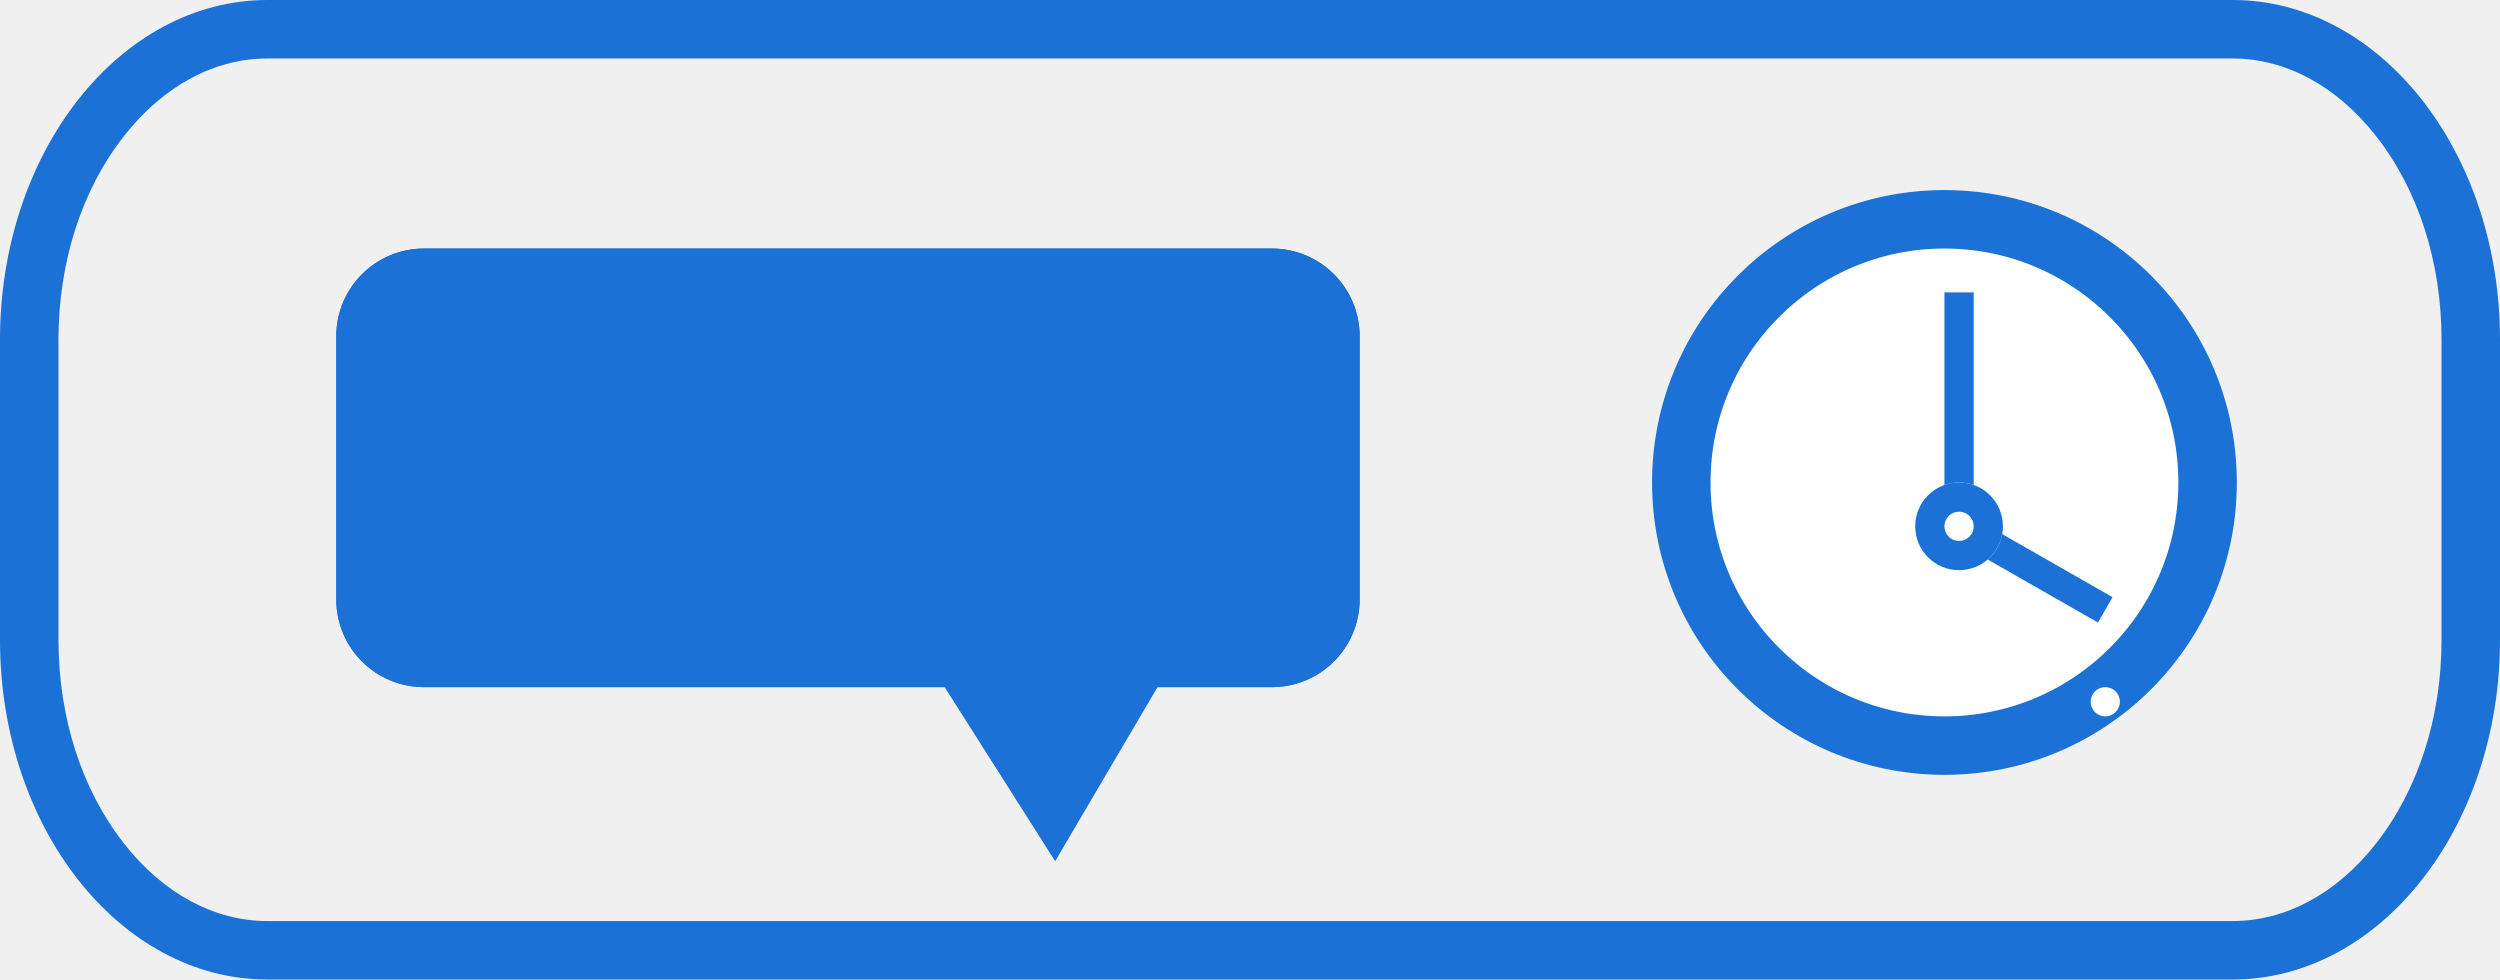
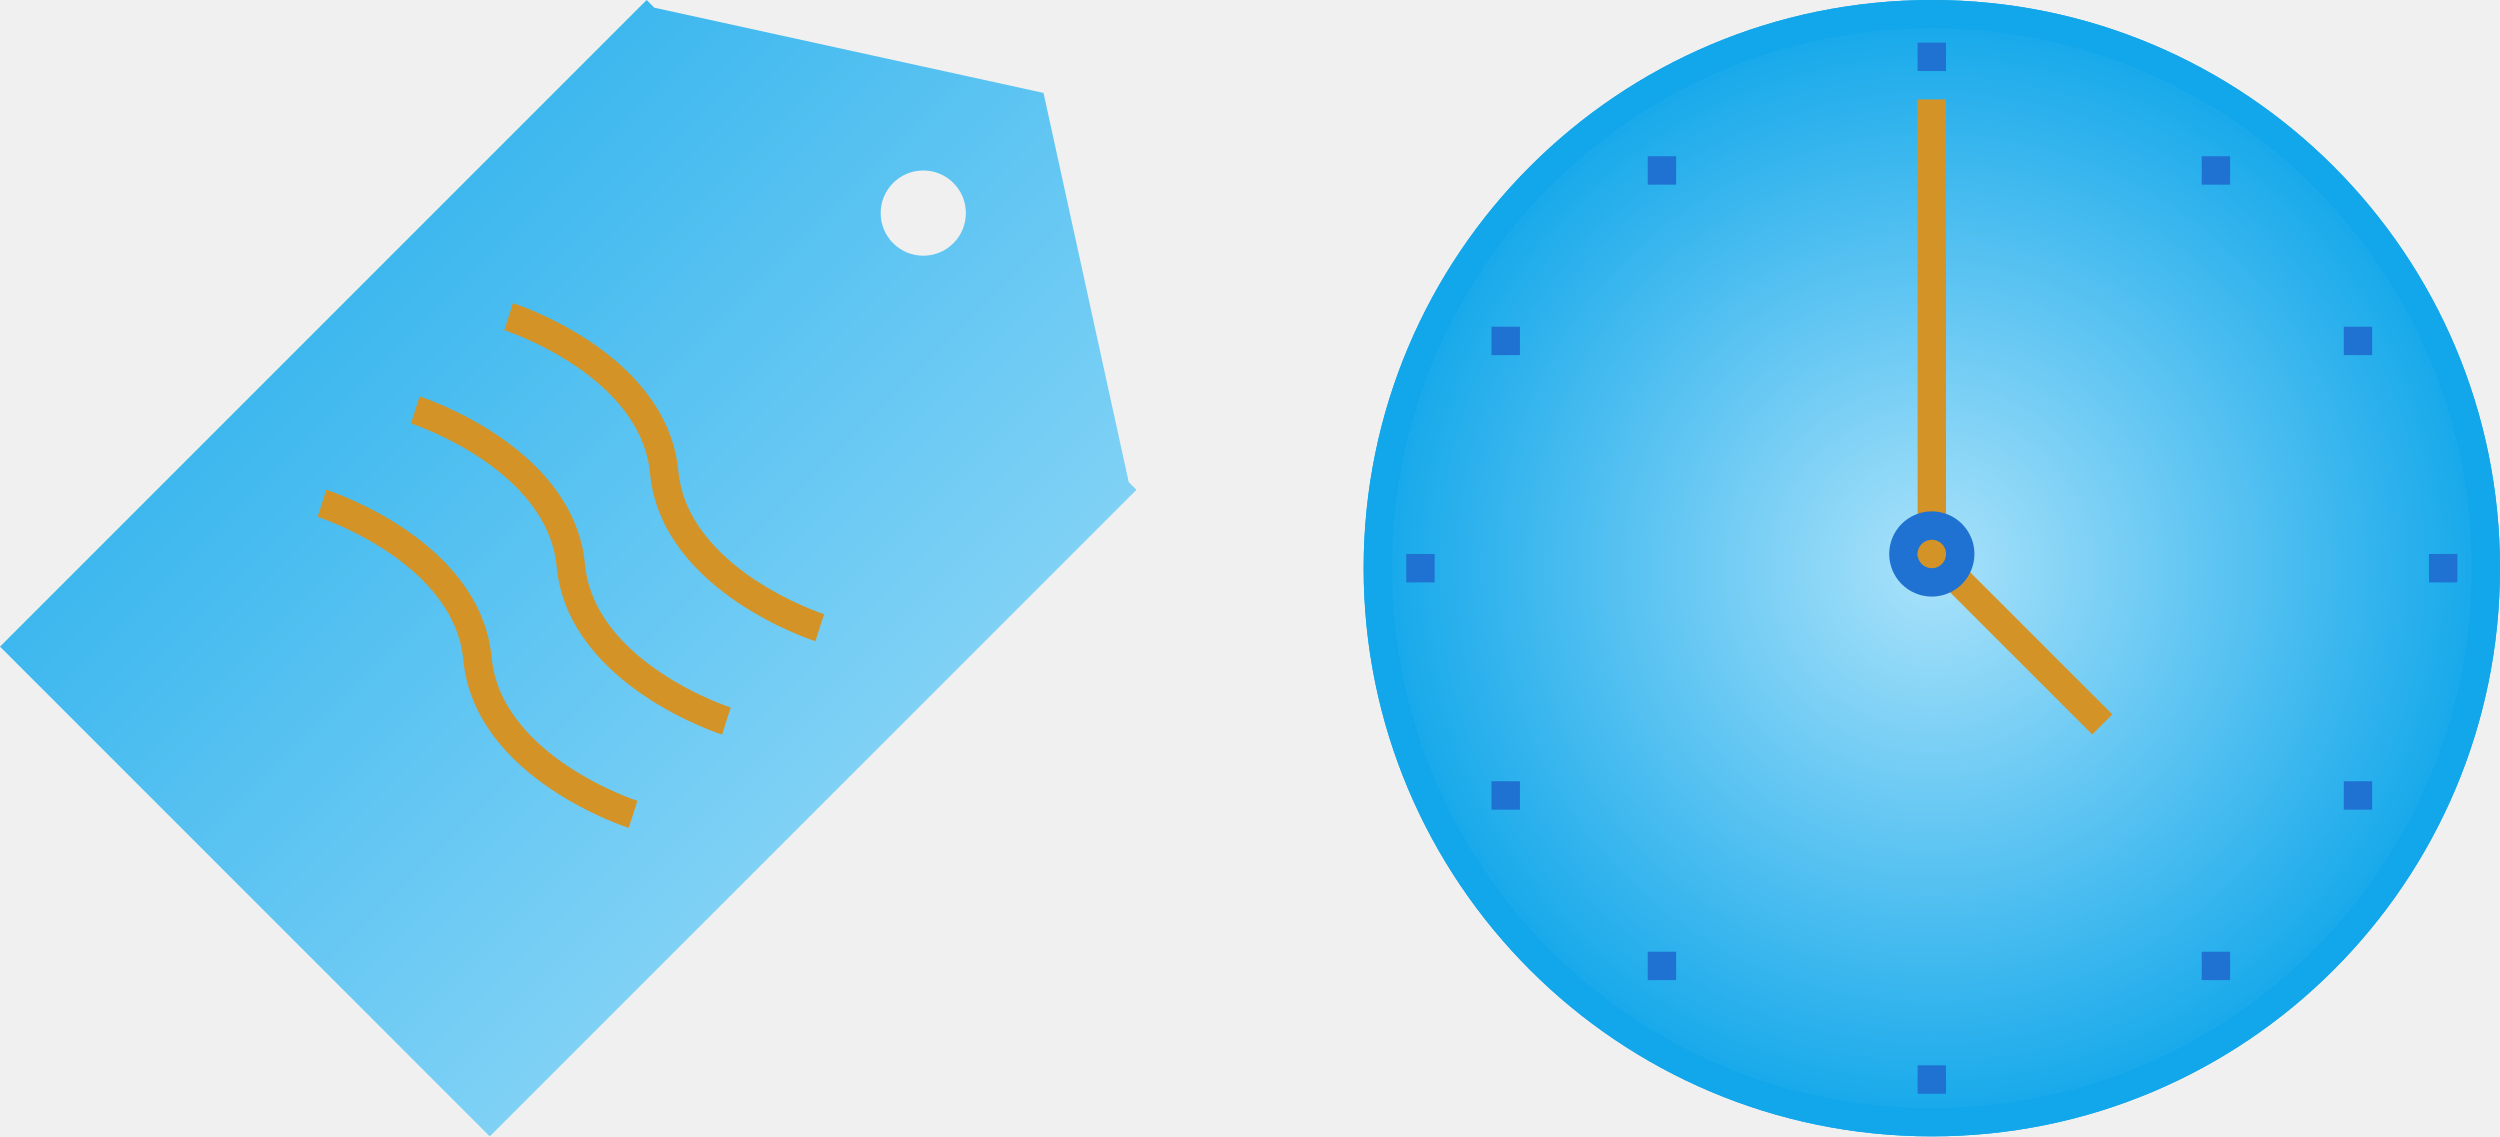
- <svg xmlns="http://www.w3.org/2000/svg" width="85.5" height="33.5" viewBox="0 0 85.5 33.5">
-   <g id="Group_73" data-name="Group 73" transform="translate(-208.5 -136.5)">
-     <g id="Rectangle_18" data-name="Rectangle 18" transform="translate(220 145)" fill="#1b71d5" stroke="#1b71d5" stroke-width="1">
-       <rect width="35" height="15" rx="3" stroke="none" />
-       <rect x="0.5" y="0.5" width="34" height="14" rx="2.5" fill="none" />
+ <svg xmlns="http://www.w3.org/2000/svg" viewBox="0 0 88 40">
+   <defs>
+     <radialGradient id="a" cx="0.5" cy="0.5" r="0.5" gradientUnits="objectBoundingBox">
+       <stop offset="0" stop-color="#aae2fa" />
+       <stop offset="1" stop-color="#12a7ea" />
+     </radialGradient>
+     <linearGradient id="b" x2="1" y2="1" gradientUnits="objectBoundingBox">
+       <stop offset="0" stop-color="#12a7ea" />
+       <stop offset="1" stop-color="#aae2fa" />
+     </linearGradient>
+   </defs>
+   <g transform="translate(-225 -145)">
+     <g transform="translate(273 145)" stroke="#12a7ea" stroke-width="1" fill="url(#a)">
+       <circle cx="20" cy="20" r="20" stroke="none" />
+       <circle cx="20" cy="20" r="19.5" fill="none" />
    </g>
-     <g id="Polygon_1" data-name="Polygon 1" transform="matrix(-1, 0.017, -0.017, -1, 249.086, 165.877)" fill="#1b71d5">
-       <path d="M 8.108 6.864 L 0.892 6.864 L 4.5 0.959 L 8.108 6.864 Z" stroke="none" />
-       <path d="M 4.5 1.918 L 1.783 6.364 L 7.217 6.364 L 4.5 1.918 M 4.5 -1.9073486328125e-06 L 9 7.364 L 0 7.364 L 4.5 -1.9073486328125e-06 Z" stroke="none" fill="#1b71d5" />
-     </g>
-     <g id="Ellipse_3" data-name="Ellipse 3" transform="translate(265 143)" fill="#fff" stroke="#1b71d5" stroke-width="2">
-       <circle cx="10" cy="10" r="10" stroke="none" />
-       <circle cx="10" cy="10" r="9" fill="none" />
-     </g>
-     <line id="Line_10" data-name="Line 10" y2="8" transform="translate(275.5 146.5)" fill="none" stroke="#1b71d5" stroke-width="1" />
-     <line id="Line_11" data-name="Line 11" x1="5" y1="2.857" transform="translate(275.5 154.5)" fill="none" stroke="#1b71d5" stroke-width="1" />
-     <g id="Ellipse_4" data-name="Ellipse 4" transform="translate(280 160)" fill="#fff" stroke="#707070" stroke-width="1">
-       <circle cx="0.5" cy="0.5" r="0.5" stroke="none" />
-       <circle cx="0.5" cy="0.5" fill="none" />
-     </g>
-     <g id="Ellipse_5" data-name="Ellipse 5" transform="translate(274 153)" fill="#fff" stroke="#1b71d5" stroke-width="1">
+     <line y1="17" transform="translate(293 148.5)" fill="none" stroke="#d49326" stroke-width="1" />
+     <line x2="6" y2="6" transform="translate(293 164.5)" fill="none" stroke="#d49326" stroke-width="1" />
+     <g transform="translate(291.5 163)" fill="none" stroke="#1f72d1" stroke-width="1">
      <circle cx="1.5" cy="1.5" r="1.5" stroke="none" />
      <circle cx="1.5" cy="1.5" r="1" fill="none" />
    </g>
-     <g id="Path_14" data-name="Path 14" transform="translate(208.5 136.5)" fill="none">
-       <path d="M9.148,0h67.2C81.4,0,85.5,5.2,85.5,11.613V21.887C85.5,28.3,81.4,33.5,76.352,33.5H9.148C4.1,33.5,0,28.3,0,21.887V11.613C0,5.2,4.1,0,9.148,0Z" stroke="none" />
-       <path d="M 9.148 2 C 7.33 2 5.591 2.937 4.251 4.639 C 2.799 6.481 2 8.958 2 11.613 L 2 21.887 C 2 24.542 2.799 27.019 4.251 28.861 C 5.591 30.563 7.33 31.5 9.148 31.5 L 76.352 31.5 C 78.17 31.5 79.909 30.563 81.249 28.861 C 82.701 27.019 83.5 24.542 83.5 21.887 L 83.5 11.613 C 83.5 8.958 82.701 6.481 81.249 4.639 C 79.909 2.937 78.17 2 76.352 2 L 9.148 2 M 9.148 0 L 76.352 0 C 81.404 0 85.5 5.199 85.5 11.613 L 85.5 21.887 C 85.5 28.301 81.404 33.5 76.352 33.5 L 9.148 33.5 C 4.096 33.5 0 28.301 0 21.887 L 0 11.613 C 0 5.199 4.096 0 9.148 0 Z" stroke="none" fill="#1b71d5" />
+     <line x2="1" transform="translate(292.5 147)" fill="none" stroke="#1f72d1" stroke-width="1" />
+     <line x2="1" transform="translate(274.5 165)" fill="none" stroke="#1f72d1" stroke-width="1" />
+     <line x2="1" transform="translate(310.5 165)" fill="none" stroke="#1f72d1" stroke-width="1" />
+     <line x2="1" transform="translate(292.5 183)" fill="none" stroke="#1f72d1" stroke-width="1" />
+     <line x2="1" transform="translate(277.5 157)" fill="none" stroke="#1f72d1" stroke-width="1" />
+     <line x2="1" transform="translate(283 151)" fill="none" stroke="#1f72d1" stroke-width="1" />
+     <line x1="1" transform="translate(307.5 157)" fill="none" stroke="#1f72d1" stroke-width="1" />
+     <line x1="1" transform="translate(302.5 151)" fill="none" stroke="#1f72d1" stroke-width="1" />
+     <line x2="1" transform="translate(277.5 173)" fill="none" stroke="#1f72d1" stroke-width="1" />
+     <line x2="1" transform="translate(283 179)" fill="none" stroke="#1f72d1" stroke-width="1" />
+     <line x1="1" transform="translate(307.5 173)" fill="none" stroke="#1f72d1" stroke-width="1" />
+     <line x1="1" transform="translate(302.5 179)" fill="none" stroke="#1f72d1" stroke-width="1" />
+     <g transform="translate(-5.151 -0.322)">
+       <path d="M22.39,40.323h0L5.151,23.083,27.912.322l.271.271,13.7,3,3,13.7.271.271-.174.173L22.391,40.322Zm15.26-34a1.5,1.5,0,1,0,1.5,1.5A1.5,1.5,0,0,0,37.651,6.323Z" transform="translate(225 145)" fill="url(#b)" />
+       <path d="M0,0S5.11,1.636,5.475,5.475s5.475,5.475,5.475,5.475" transform="translate(248.055 156.468)" fill="none" stroke="#d49326" stroke-width="1" />
+       <path d="M0,0S5.11,1.636,5.475,5.475s5.475,5.475,5.475,5.475" transform="translate(244.769 159.753)" fill="none" stroke="#d49326" stroke-width="1" />
+       <path d="M0,0S5.11,1.636,5.475,5.475s5.475,5.475,5.475,5.475" transform="translate(241.484 163.038)" fill="none" stroke="#d49326" stroke-width="1" />
    </g>
  </g>
</svg>
